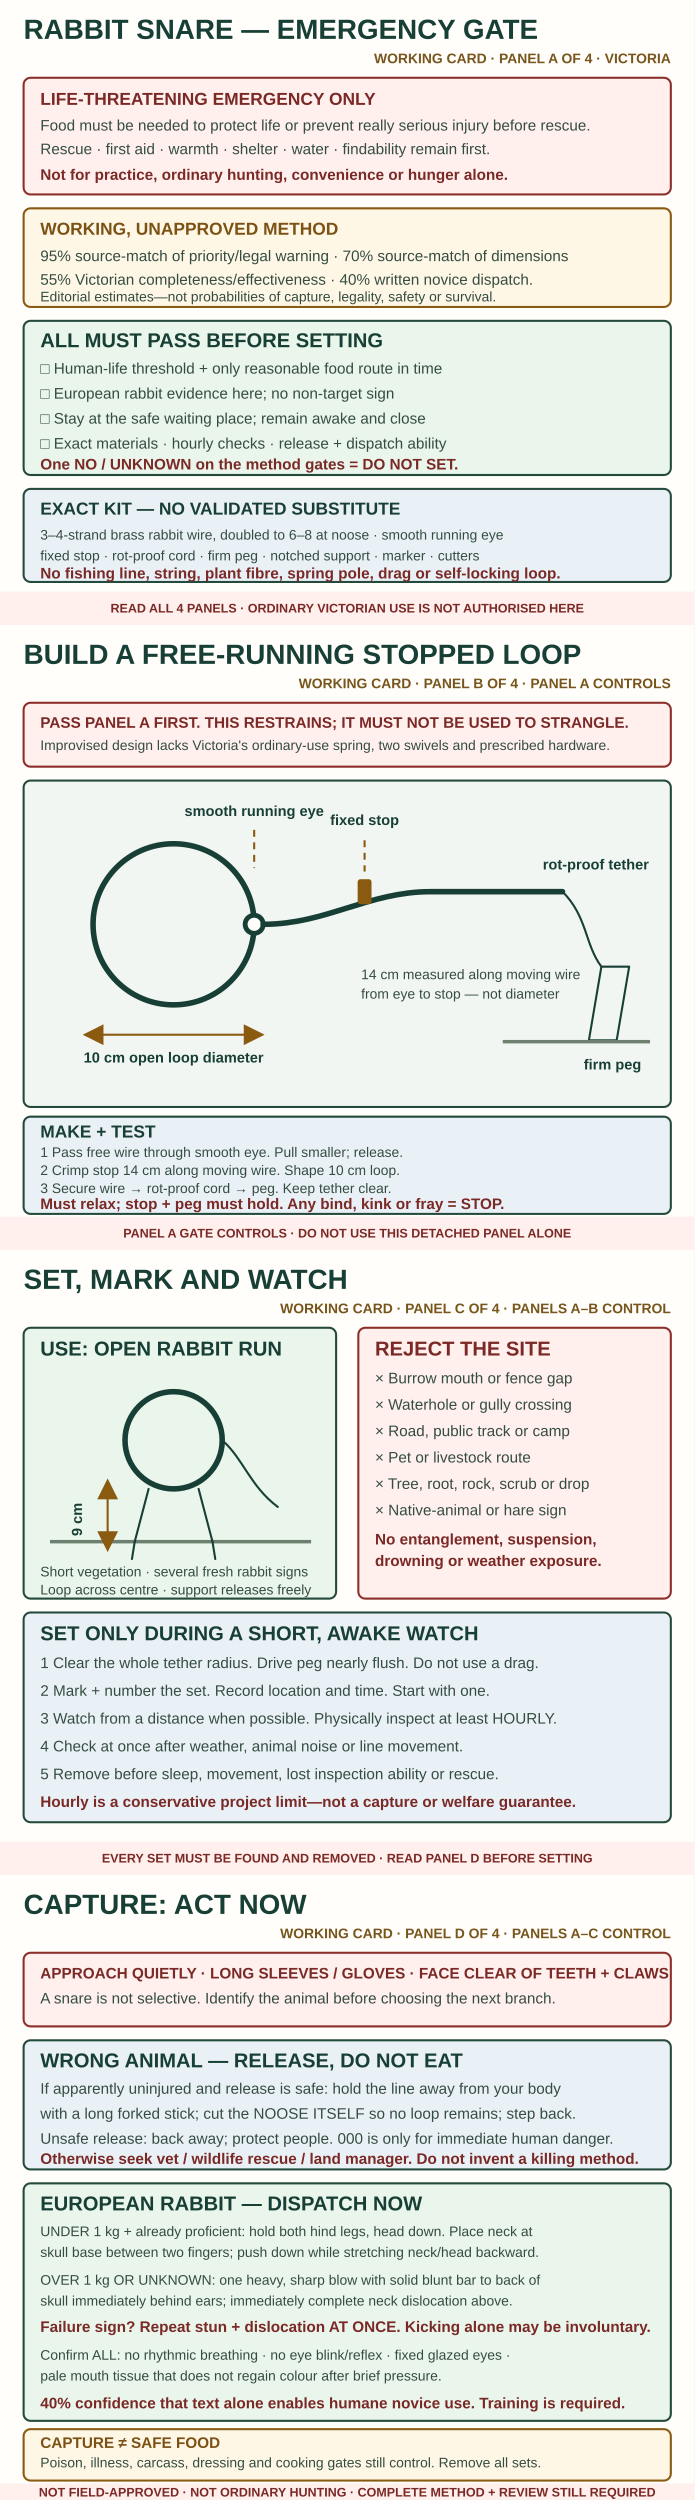
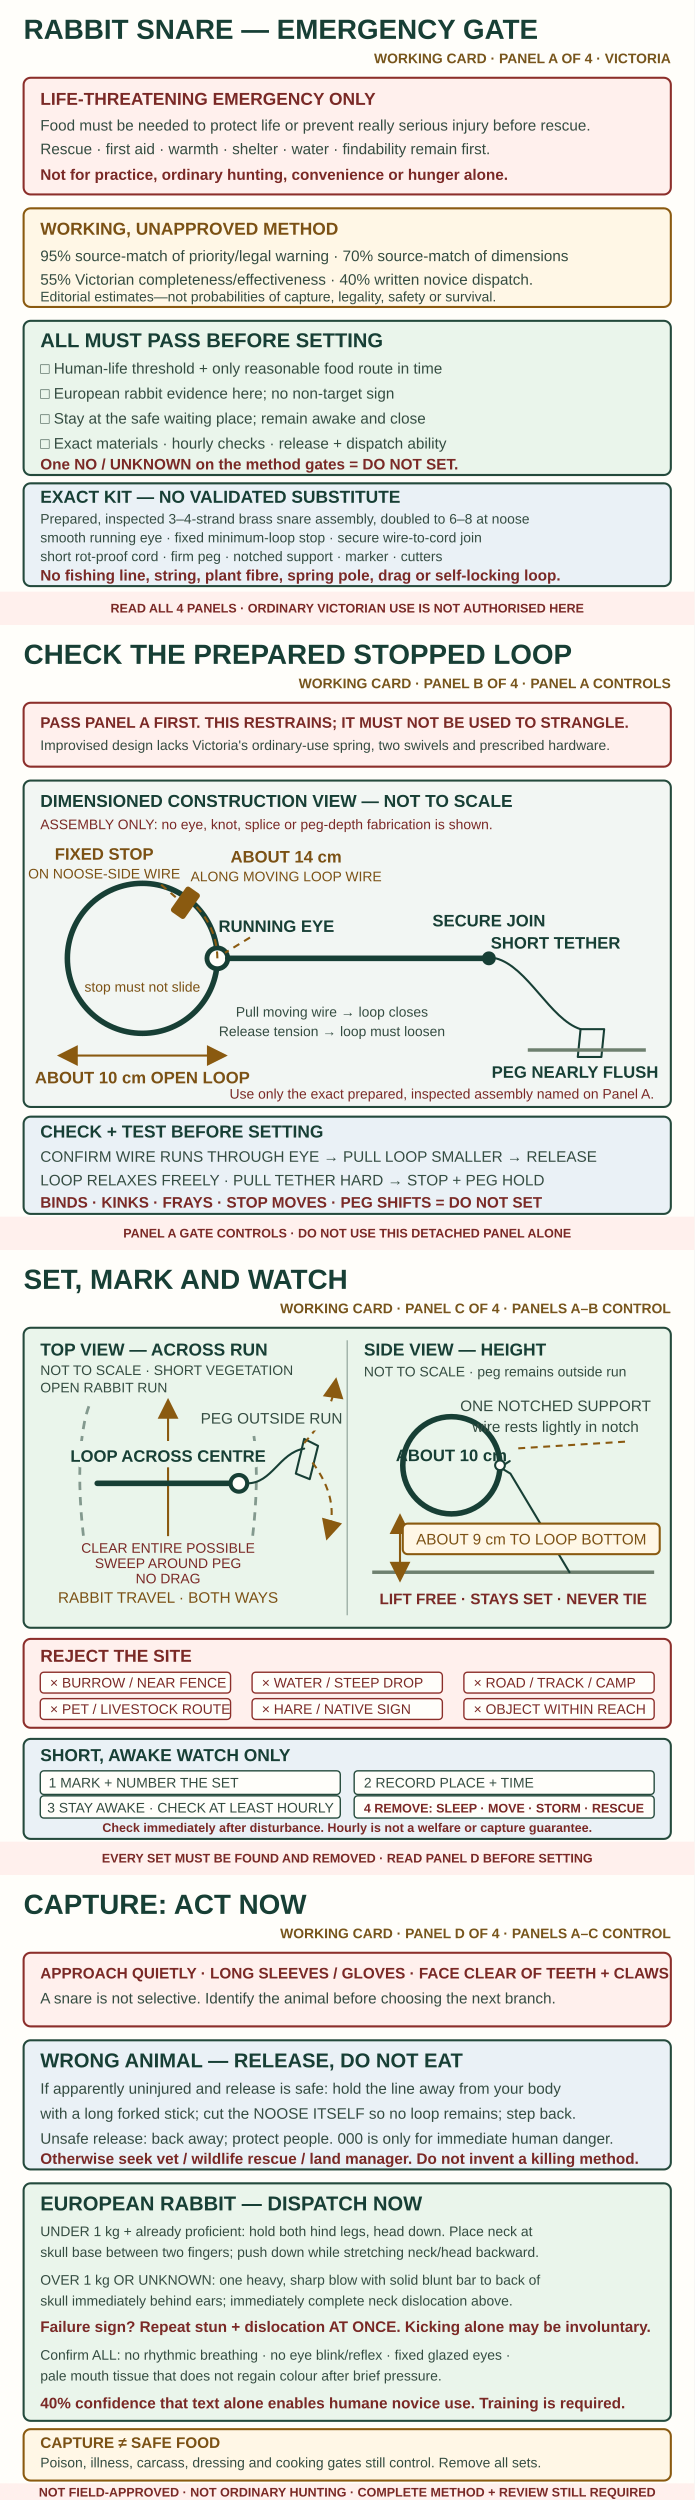
<svg xmlns="http://www.w3.org/2000/svg" width="1000" height="3600" viewBox="0 0 1000 3600" role="img" aria-labelledby="title desc">
  <defs>
    <style>
-       .bg{fill:#fffefa}.box{fill:#f2f6f3;stroke:#244a3c;stroke-width:3}.blue{fill:#eaf1f6;stroke:#244a3c;stroke-width:3}.warn{fill:#fff0ed;stroke:#8c2f2b;stroke-width:3}.amberBox{fill:#fff7e6;stroke:#8a5a10;stroke-width:3}.yes{fill:#eaf5eb;stroke:#244a3c;stroke-width:3}.footer{fill:#fff0ed}.line{fill:none;stroke:#173f35;stroke-width:8;stroke-linecap:round;stroke-linejoin:round}.thin{fill:none;stroke:#173f35;stroke-width:3;stroke-linecap:round;stroke-linejoin:round}.dim{fill:none;stroke:#8a5a10;stroke-width:3;marker-start:url(#arrow);marker-end:url(#arrow)}.dash{fill:none;stroke:#8a5a10;stroke-width:3;stroke-dasharray:10 8}.ground{stroke:#6e806f;stroke-width:5}.title{font:700 40px Arial,sans-serif;fill:#173f35}.status{font:700 20px Arial,sans-serif;fill:#77551c}.head{font:700 29px Arial,sans-serif;fill:#173f35}.midhead{font:700 25px Arial,sans-serif;fill:#173f35}.body{font:24px Arial,sans-serif;fill:#344c41}.small{font:22px Arial,sans-serif;fill:#344c41}.tiny{font:20px Arial,sans-serif;fill:#344c41}.limit{font:700 22px Arial,sans-serif;fill:#7a2926}.amber{fill:#7b5114}.red{fill:#7a2926}.green{fill:#173f35}.footText{font:700 18px Arial,sans-serif;fill:#7a2926}.label{font:700 21px Arial,sans-serif;fill:#173f35}.number{font:700 25px Arial,sans-serif;fill:#fff}.numberDot{fill:#244a3c}.x{stroke:#8c2f2b;stroke-width:7;stroke-linecap:round}.tick{fill:none;stroke:#244a3c;stroke-width:7;stroke-linecap:round;stroke-linejoin:round}
+       .bg{fill:#fffefa}.box{fill:#f2f6f3;stroke:#244a3c;stroke-width:3}.blue{fill:#eaf1f6;stroke:#244a3c;stroke-width:3}.warn{fill:#fff0ed;stroke:#8c2f2b;stroke-width:3}.amberBox{fill:#fff7e6;stroke:#8a5a10;stroke-width:3}.yes{fill:#eaf5eb;stroke:#244a3c;stroke-width:3}.footer{fill:#fff0ed}.line{fill:none;stroke:#173f35;stroke-width:8;stroke-linecap:round;stroke-linejoin:round}.thin{fill:none;stroke:#173f35;stroke-width:3;stroke-linecap:round;stroke-linejoin:round}.dim{fill:none;stroke:#8a5a10;stroke-width:3;marker-start:url(#arrow);marker-end:url(#arrow)}.dash{fill:none;stroke:#8a5a10;stroke-width:3;stroke-dasharray:10 8}.sweep{fill:none;stroke:#8a5a10;stroke-width:3;stroke-dasharray:10 8;marker-end:url(#arrow)}.guide{fill:none;stroke:#83998e;stroke-width:4;stroke-dasharray:12 10}.ground{stroke:#6e806f;stroke-width:5}.divider{stroke:#9eb0a7;stroke-width:2}.labelPlate{fill:#eaf5eb}.title{font:700 40px Arial,sans-serif;fill:#173f35}.status{font:700 20px Arial,sans-serif;fill:#77551c}.head{font:700 29px Arial,sans-serif;fill:#173f35}.midhead{font:700 25px Arial,sans-serif;fill:#173f35}.body{font:24px Arial,sans-serif;fill:#344c41}.small{font:22px Arial,sans-serif;fill:#344c41}.tiny{font:20px Arial,sans-serif;fill:#344c41}.diagramLabel{font:700 24px Arial,sans-serif;fill:#173f35}.diagramSmall{font:22px Arial,sans-serif;fill:#344c41}.chip{fill:#fffefa;stroke:#8c2f2b;stroke-width:2}.step{fill:#fffefa;stroke:#244a3c;stroke-width:2}.limit{font:700 22px Arial,sans-serif;fill:#7a2926}.amber{fill:#7b5114}.red{fill:#7a2926}.green{fill:#173f35}.footText{font:700 18px Arial,sans-serif;fill:#7a2926}.label{font:700 21px Arial,sans-serif;fill:#173f35}.number{font:700 25px Arial,sans-serif;fill:#fff}.numberDot{fill:#244a3c}.x{stroke:#8c2f2b;stroke-width:7;stroke-linecap:round}.tick{fill:none;stroke:#244a3c;stroke-width:7;stroke-linecap:round;stroke-linejoin:round}
    </style>
    <marker id="arrow" markerWidth="10" markerHeight="10" refX="5" refY="5" orient="auto-start-reverse">
      <path d="M0,0 L10,5 L0,10 z" fill="#8a5a10" />
    </marker>
  </defs>
  <rect class="bg" width="1000" height="3600" />
  <text class="title" x="34" y="56">RABBIT SNARE — EMERGENCY GATE</text>
  <text class="status" x="966" y="91" text-anchor="end">WORKING CARD · PANEL A OF 4 · VICTORIA</text>
  <rect class="warn" x="34" y="112" width="932" height="168" rx="10" />
  <text class="midhead red" x="58" y="151">LIFE-THREATENING EMERGENCY ONLY</text>
  <text class="small" x="58" y="188">Food must be needed to protect life or prevent really serious injury before rescue.</text>
  <text class="small" x="58" y="222">Rescue · first aid · warmth · shelter · water · findability remain first.</text>
  <text class="limit" x="58" y="259">Not for practice, ordinary hunting, convenience or hunger alone.</text>
  <rect class="amberBox" x="34" y="300" width="932" height="142" rx="10" />
  <text class="midhead amber" x="58" y="338">WORKING, UNAPPROVED METHOD</text>
  <text class="small" x="58" y="376">95% source-match of priority/legal warning · 70% source-match of dimensions</text>
  <text class="small" x="58" y="410">55% Victorian completeness/effectiveness · 40% written novice dispatch.</text>
  <text class="tiny" x="58" y="434">Editorial estimates—not probabilities of capture, legality, safety or survival.</text>
  <rect class="yes" x="34" y="462" width="932" height="222" rx="10" />
  <text class="head" x="58" y="500">ALL MUST PASS BEFORE SETTING</text>
  <text class="small" x="58" y="538">□ Human-life threshold + only reasonable food route in time</text>
  <text class="small" x="58" y="574">□ European rabbit evidence here; no non-target sign</text>
  <text class="small" x="58" y="610">□ Stay at the safe waiting place; remain awake and close</text>
  <text class="small" x="58" y="646">□ Exact materials · hourly checks · release + dispatch ability</text>
  <text class="limit" x="58" y="676">One NO / UNKNOWN on the method gates = DO NOT SET.</text>
-   <rect class="blue" x="34" y="704" width="932" height="134" rx="10" />
-   <text class="midhead" x="58" y="741">EXACT KIT — NO VALIDATED SUBSTITUTE</text>
-   <text class="tiny" x="58" y="777">3–4-strand brass rabbit wire, doubled to 6–8 at noose · smooth running eye</text>
-   <text class="tiny" x="58" y="807">fixed stop · rot-proof cord · firm peg · notched support · marker · cutters</text>
-   <text class="limit" x="58" y="833">No fishing line, string, plant fibre, spring pole, drag or self-locking loop.</text>
+   <rect class="blue" x="34" y="696" width="932" height="148" rx="10" />
+   <text class="midhead" x="58" y="724">EXACT KIT — NO VALIDATED SUBSTITUTE</text>
+   <text class="tiny" x="58" y="754">Prepared, inspected 3–4-strand brass snare assembly, doubled to 6–8 at noose</text>
+   <text class="tiny" x="58" y="781">smooth running eye · fixed minimum-loop stop · secure wire-to-cord join</text>
+   <text class="tiny" x="58" y="808">short rot-proof cord · firm peg · notched support · marker · cutters</text>
+   <text class="limit" x="58" y="836">No fishing line, string, plant fibre, spring pole, drag or self-locking loop.</text>
  <rect class="footer" x="0" y="852" width="1000" height="48" />
  <text class="footText" x="500" y="882" text-anchor="middle">READ ALL 4 PANELS · ORDINARY VICTORIAN USE IS NOT AUTHORISED HERE</text>
-   <text class="title" x="34" y="956">BUILD A FREE-RUNNING STOPPED LOOP</text>
+   <text class="title" x="34" y="956">CHECK THE PREPARED STOPPED LOOP</text>
  <text class="status" x="966" y="991" text-anchor="end">WORKING CARD · PANEL B OF 4 · PANEL A CONTROLS</text>
  <rect class="warn" x="34" y="1012" width="932" height="92" rx="10" />
  <text class="limit" x="58" y="1048">PASS PANEL A FIRST. THIS RESTRAINS; IT MUST NOT BE USED TO STRANGLE.</text>
  <text class="tiny" x="58" y="1080">Improvised design lacks Victoria's ordinary-use spring, two swivels and prescribed hardware.</text>
  <rect class="box" x="34" y="1124" width="932" height="470" rx="10" />
-   <circle class="line" cx="250" cy="1331" r="116" />
-   <circle cx="366" cy="1331" r="13" fill="#fffefa" stroke="#173f35" stroke-width="7" />
-   <path class="line" d="M379 1331 C470 1331, 530 1284, 620 1284 L810 1284" />
-   <rect x="515" y="1266" width="20" height="36" rx="4" fill="#8a5a10" />
-   <path class="thin" d="M810 1284 C846 1320, 842 1360, 866 1392" />
-   <path class="thin" d="M866 1392 L906 1392 L888 1498 L848 1498 Z" />
-   <line class="ground" x1="724" y1="1500" x2="936" y2="1500" />
-   <line class="dim" x1="134" y1="1490" x2="366" y2="1490" />
-   <text class="label amber" x="250" y="1530" text-anchor="middle">10 cm open loop diameter</text>
-   <path class="dash" d="M366 1195 L366 1250" />
-   <text class="label" x="366" y="1175" text-anchor="middle">smooth running eye</text>
-   <path class="dash" d="M525 1210 L525 1255" />
-   <text class="label amber" x="525" y="1188" text-anchor="middle">fixed stop</text>
-   <text class="tiny" x="520" y="1410">14 cm measured along moving wire</text>
-   <text class="tiny" x="520" y="1438">from eye to stop — not diameter</text>
-   <text class="label" x="858" y="1252" text-anchor="middle">rot-proof tether</text>
-   <text class="label" x="882" y="1540" text-anchor="middle">firm peg</text>
+   <text class="midhead" x="58" y="1162">DIMENSIONED CONSTRUCTION VIEW — NOT TO SCALE</text>
+   <text class="tiny red" x="58" y="1194">ASSEMBLY ONLY: no eye, knot, splice or peg-depth fabrication is shown.</text>
+   <circle class="line" cx="205" cy="1380" r="108" />
+   <circle cx="313" cy="1380" r="15" fill="#fffefa" stroke="#173f35" stroke-width="7" />
+   <path class="line" d="M328 1380 L704 1380" />
+   <rect x="255" y="1278" width="24" height="44" rx="4" fill="#8a5a10" transform="rotate(35 267 1300)" />
+   <circle cx="704" cy="1380" r="10" fill="#173f35" />
+   <path class="thin" d="M714 1380 C760 1392, 792 1468, 836 1482" />
+   <path class="thin" d="M836 1482 L870 1482 L866 1522 L832 1522 Z" />
+   <line class="ground" x1="760" y1="1512" x2="930" y2="1512" />
+   <text class="diagramLabel amber" x="150" y="1238" text-anchor="middle">FIXED STOP</text>
+   <text class="tiny amber" x="150" y="1265" text-anchor="middle">ON NOOSE-SIDE WIRE</text>
+   <path class="dash" d="M232 1274 L253 1292" />
+   <path class="dash" d="M313 1380 A108 108 0 0 0 267 1292" />
+   <text class="diagramLabel amber" x="412" y="1242" text-anchor="middle">ABOUT 14 cm</text>
+   <text class="tiny amber" x="412" y="1269" text-anchor="middle">ALONG MOVING LOOP WIRE</text>
+   <text class="diagramLabel" x="398" y="1342" text-anchor="middle">RUNNING EYE</text>
+   <path class="dash" d="M360 1350 L324 1372" />
+   <text class="tiny amber" x="205" y="1428" text-anchor="middle">stop must not slide</text>
+   <text class="diagramLabel" x="704" y="1334" text-anchor="middle">SECURE JOIN</text>
+   <text class="diagramLabel" x="800" y="1366" text-anchor="middle">SHORT TETHER</text>
+   <text class="diagramLabel" x="828" y="1552" text-anchor="middle">PEG NEARLY FLUSH</text>
+   <line class="dim" x1="97" y1="1520" x2="313" y2="1520" />
+   <text class="diagramLabel amber" x="205" y="1560" text-anchor="middle">ABOUT 10 cm OPEN LOOP</text>
+   <text class="tiny" x="478" y="1464" text-anchor="middle">Pull moving wire → loop closes</text>
+   <text class="tiny" x="478" y="1492" text-anchor="middle">Release tension → loop must loosen</text>
+   <text class="tiny red" x="942" y="1582" text-anchor="end">Use only the exact prepared, inspected assembly named on Panel A.</text>
  <rect class="blue" x="34" y="1608" width="932" height="140" rx="10" />
-   <text class="midhead" x="58" y="1638">MAKE + TEST</text>
-   <text class="tiny" x="58" y="1666">1  Pass free wire through smooth eye. Pull smaller; release.</text>
-   <text class="tiny" x="58" y="1692">2  Crimp stop 14 cm along moving wire. Shape 10 cm loop.</text>
-   <text class="tiny" x="58" y="1718">3  Secure wire → rot-proof cord → peg. Keep tether clear.</text>
-   <text class="limit" x="58" y="1741">Must relax; stop + peg must hold. Any bind, kink or fray = STOP.</text>
+   <text class="midhead" x="58" y="1638">CHECK + TEST BEFORE SETTING</text>
+   <text class="diagramSmall" x="58" y="1673">CONFIRM WIRE RUNS THROUGH EYE  →  PULL LOOP SMALLER  →  RELEASE</text>
+   <text class="diagramSmall" x="58" y="1707">LOOP RELAXES FREELY  ·  PULL TETHER HARD  →  STOP + PEG HOLD</text>
+   <text class="limit" x="58" y="1739">BINDS · KINKS · FRAYS · STOP MOVES · PEG SHIFTS = DO NOT SET</text>
  <rect class="footer" x="0" y="1752" width="1000" height="48" />
  <text class="footText" x="500" y="1782" text-anchor="middle">PANEL A GATE CONTROLS · DO NOT USE THIS DETACHED PANEL ALONE</text>
  <text class="title" x="34" y="1856">SET, MARK AND WATCH</text>
  <text class="status" x="966" y="1891" text-anchor="end">WORKING CARD · PANEL C OF 4 · PANELS A–B CONTROL</text>
-   <rect class="yes" x="34" y="1912" width="450" height="390" rx="10" />
-   <text class="head" x="58" y="1952">USE: OPEN RABBIT RUN</text>
-   <line class="ground" x1="72" y1="2220" x2="448" y2="2220" />
-   <circle class="line" cx="250" cy="2074" r="70" />
-   <path class="thin" d="M320 2074 C350 2100, 360 2140, 400 2170" />
-   <path class="thin" d="M214 2144 L194 2220 M286 2144 L306 2220" />
-   <path class="thin" d="M194 2220 L190 2245 M306 2220 L310 2245" />
-   <line class="dim" x1="155" y1="2220" x2="155" y2="2144" />
-   <text class="label amber" x="118" y="2188" transform="rotate(-90 118 2188)" text-anchor="middle">9 cm</text>
-   <text class="tiny" x="58" y="2270">Short vegetation · several fresh rabbit signs</text>
-   <text class="tiny" x="58" y="2296">Loop across centre · support releases freely</text>
-   <rect class="warn" x="516" y="1912" width="450" height="390" rx="10" />
-   <text class="head red" x="540" y="1952">REJECT THE SITE</text>
-   <text class="small" x="540" y="1992">× Burrow mouth or fence gap</text>
-   <text class="small" x="540" y="2030">× Waterhole or gully crossing</text>
-   <text class="small" x="540" y="2068">× Road, public track or camp</text>
-   <text class="small" x="540" y="2106">× Pet or livestock route</text>
-   <text class="small" x="540" y="2144">× Tree, root, rock, scrub or drop</text>
-   <text class="small" x="540" y="2182">× Native-animal or hare sign</text>
-   <text class="limit" x="540" y="2224">No entanglement, suspension,</text>
-   <text class="limit" x="540" y="2255">drowning or weather exposure.</text>
-   <rect class="blue" x="34" y="2322" width="932" height="302" rx="10" />
-   <text class="head" x="58" y="2362">SET ONLY DURING A SHORT, AWAKE WATCH</text>
-   <text class="small" x="58" y="2402">1  Clear the whole tether radius. Drive peg nearly flush. Do not use a drag.</text>
-   <text class="small" x="58" y="2442">2  Mark + number the set. Record location and time. Start with one.</text>
-   <text class="small" x="58" y="2482">3  Watch from a distance when possible. Physically inspect at least HOURLY.</text>
-   <text class="small" x="58" y="2522">4  Check at once after weather, animal noise or line movement.</text>
-   <text class="small" x="58" y="2562">5  Remove before sleep, movement, lost inspection ability or rescue.</text>
-   <text class="limit" x="58" y="2602">Hourly is a conservative project limit—not a capture or welfare guarantee.</text>
+   <rect class="yes" x="34" y="1912" width="932" height="432" rx="10" />
+   <line class="divider" x1="500" y1="1930" x2="500" y2="2326" />
+   <text class="midhead" x="58" y="1952">TOP VIEW — ACROSS RUN</text>
+   <text class="tiny" x="58" y="1980">NOT TO SCALE · SHORT VEGETATION</text>
+   <text class="tiny" x="58" y="2005">OPEN RABBIT RUN</text>
+   <path class="guide" d="M128 2025 C108 2080, 112 2190, 132 2284" />
+   <path class="guide" d="M356 2025 C376 2080, 372 2190, 352 2284" />
+   <line class="dim" x1="242" y1="2028" x2="242" y2="2258" />
+   <text class="diagramSmall amber" x="242" y="2308" text-anchor="middle">RABBIT TRAVEL · BOTH WAYS</text>
+   <line class="line" x1="140" y1="2136" x2="344" y2="2136" />
+   <circle cx="344" cy="2136" r="12" fill="#fffefa" stroke="#173f35" stroke-width="6" />
+   <path class="thin" d="M356 2136 C392 2136, 402 2092, 438 2086" />
+   <path class="thin" d="M438 2072 L458 2082 L446 2130 L426 2122 Z" />
+   <rect class="labelPlate" x="112" y="2075" width="260" height="38" rx="4" />
+   <text class="diagramLabel" x="242" y="2105" text-anchor="middle">LOOP ACROSS CENTRE</text>
+   <path class="sweep" d="M438 2078 C462 2052 478 2024 482 1998" />
+   <path class="sweep" d="M450 2106 C478 2144 482 2176 474 2204" />
+   <rect class="labelPlate" x="286" y="2022" width="210" height="38" rx="4" />
+   <text class="diagramSmall" x="391" y="2050" text-anchor="middle">PEG OUTSIDE RUN</text>
+   <rect class="labelPlate" x="112" y="2212" width="260" height="74" rx="4" />
+   <text class="tiny red" x="242" y="2236" text-anchor="middle">CLEAR ENTIRE POSSIBLE</text>
+   <text class="tiny red" x="242" y="2258" text-anchor="middle">SWEEP AROUND PEG</text>
+   <text class="tiny red" x="242" y="2280" text-anchor="middle">NO DRAG</text>
+   <text class="midhead" x="524" y="1952">SIDE VIEW — HEIGHT</text>
+   <text class="tiny" x="524" y="1982">NOT TO SCALE · peg remains outside run</text>
+   <line class="ground" x1="536" y1="2264" x2="942" y2="2264" />
+   <circle class="line" cx="650" cy="2110" r="70" />
+   <line class="dim" x1="576" y1="2194" x2="576" y2="2264" />
+   <path class="thin" d="M820 2264 L735 2122 L720 2113 L734 2104" />
+   <rect class="amberBox" x="580" y="2194" width="370" height="44" rx="7" />
+   <text class="diagramSmall amber" x="765" y="2224" text-anchor="middle">ABOUT 9 cm TO LOOP BOTTOM</text>
+   <text class="diagramLabel" x="650" y="2104" text-anchor="middle">ABOUT 10 cm</text>
+   <circle cx="720" cy="2110" r="7" fill="#fffefa" stroke="#173f35" stroke-width="3" />
+   <path class="dash" d="M900 2076 L740 2086" />
+   <text class="diagramSmall" x="800" y="2032" text-anchor="middle">ONE NOTCHED SUPPORT</text>
+   <text class="diagramSmall" x="800" y="2062" text-anchor="middle">wire rests lightly in notch</text>
+   <text class="limit" x="739" y="2310" text-anchor="middle">LIFT FREE · STAYS SET · NEVER TIE</text>
+   <rect class="warn" x="34" y="2360" width="932" height="128" rx="10" />
+   <text class="midhead red" x="58" y="2393">REJECT THE SITE</text>
+   <rect class="chip" x="58" y="2408" width="274" height="30" rx="5" />
+   <rect class="chip" x="363" y="2408" width="274" height="30" rx="5" />
+   <rect class="chip" x="668" y="2408" width="274" height="30" rx="5" />
+   <rect class="chip" x="58" y="2446" width="274" height="30" rx="5" />
+   <rect class="chip" x="363" y="2446" width="274" height="30" rx="5" />
+   <rect class="chip" x="668" y="2446" width="274" height="30" rx="5" />
+   <text class="tiny red" x="72" y="2430">× BURROW / NEAR FENCE</text>
+   <text class="tiny red" x="377" y="2430">× WATER / STEEP DROP</text>
+   <text class="tiny red" x="682" y="2430">× ROAD / TRACK / CAMP</text>
+   <text class="tiny red" x="72" y="2468">× PET / LIVESTOCK ROUTE</text>
+   <text class="tiny red" x="377" y="2468">× HARE / NATIVE SIGN</text>
+   <text class="tiny red" x="682" y="2468">× OBJECT WITHIN REACH</text>
+   <rect class="blue" x="34" y="2504" width="932" height="144" rx="10" />
+   <text class="midhead" x="58" y="2536">SHORT, AWAKE WATCH ONLY</text>
+   <rect class="step" x="58" y="2550" width="432" height="34" rx="5" />
+   <rect class="step" x="510" y="2550" width="432" height="34" rx="5" />
+   <rect class="step" x="58" y="2586" width="432" height="32" rx="5" />
+   <rect class="step" x="510" y="2586" width="432" height="32" rx="5" />
+   <text class="tiny" x="70" y="2574">1  MARK + NUMBER THE SET</text>
+   <text class="tiny" x="524" y="2574">2  RECORD PLACE + TIME</text>
+   <text class="tiny" x="68" y="2610">3  STAY AWAKE · CHECK AT LEAST HOURLY</text>
+   <text class="footText" x="524" y="2610">4  REMOVE: SLEEP · MOVE · STORM · RESCUE</text>
+   <text class="footText" x="500" y="2638" text-anchor="middle">Check immediately after disturbance. Hourly is not a welfare or capture guarantee.</text>
  <rect class="footer" x="0" y="2652" width="1000" height="48" />
  <text class="footText" x="500" y="2682" text-anchor="middle">EVERY SET MUST BE FOUND AND REMOVED · READ PANEL D BEFORE SETTING</text>
  <text class="title" x="34" y="2756">CAPTURE: ACT NOW</text>
  <text class="status" x="966" y="2791" text-anchor="end">WORKING CARD · PANEL D OF 4 · PANELS A–C CONTROL</text>
  <rect class="warn" x="34" y="2812" width="932" height="106" rx="10" />
  <text class="limit" x="58" y="2849">APPROACH QUIETLY · LONG SLEEVES / GLOVES · FACE CLEAR OF TEETH + CLAWS</text>
  <text class="small" x="58" y="2885">A snare is not selective. Identify the animal before choosing the next branch.</text>
  <rect class="blue" x="34" y="2938" width="932" height="186" rx="10" />
  <text class="head" x="58" y="2977">WRONG ANIMAL — RELEASE, DO NOT EAT</text>
  <text class="small" x="58" y="3015">If apparently uninjured and release is safe: hold the line away from your body</text>
  <text class="small" x="58" y="3051">with a long forked stick; cut the NOOSE ITSELF so no loop remains; step back.</text>
  <text class="small" x="58" y="3087">Unsafe release: back away; protect people. 000 is only for immediate human danger.</text>
  <text class="limit" x="58" y="3116">Otherwise seek vet / wildlife rescue / land manager. Do not invent a killing method.</text>
  <rect class="yes" x="34" y="3144" width="932" height="342" rx="10" />
  <text class="head" x="58" y="3183">EUROPEAN RABBIT — DISPATCH NOW</text>
  <text class="tiny" x="58" y="3220">UNDER 1 kg + already proficient: hold both hind legs, head down. Place neck at</text>
  <text class="tiny" x="58" y="3250">skull base between two fingers; push down while stretching neck/head backward.</text>
  <text class="tiny" x="58" y="3290">OVER 1 kg OR UNKNOWN: one heavy, sharp blow with solid blunt bar to back of</text>
  <text class="tiny" x="58" y="3320">skull immediately behind ears; immediately complete neck dislocation above.</text>
  <text class="limit" x="58" y="3358">Failure sign? Repeat stun + dislocation AT ONCE. Kicking alone may be involuntary.</text>
  <text class="tiny" x="58" y="3398">Confirm ALL: no rhythmic breathing · no eye blink/reflex · fixed glazed eyes ·</text>
  <text class="tiny" x="58" y="3428">pale mouth tissue that does not regain colour after brief pressure.</text>
  <text class="limit" x="58" y="3468">40% confidence that text alone enables humane novice use. Training is required.</text>
  <rect class="amberBox" x="34" y="3498" width="932" height="74" rx="10" />
  <text class="limit amber" x="58" y="3525">CAPTURE ≠ SAFE FOOD</text>
  <text class="tiny" x="58" y="3553">Poison, illness, carcass, dressing and cooking gates still control. Remove all sets.</text>
  <rect class="footer" x="0" y="3576" width="1000" height="24" />
  <text class="footText" x="500" y="3595" text-anchor="middle">NOT FIELD-APPROVED · NOT ORDINARY HUNTING · COMPLETE METHOD + REVIEW STILL REQUIRED</text>
</svg>
